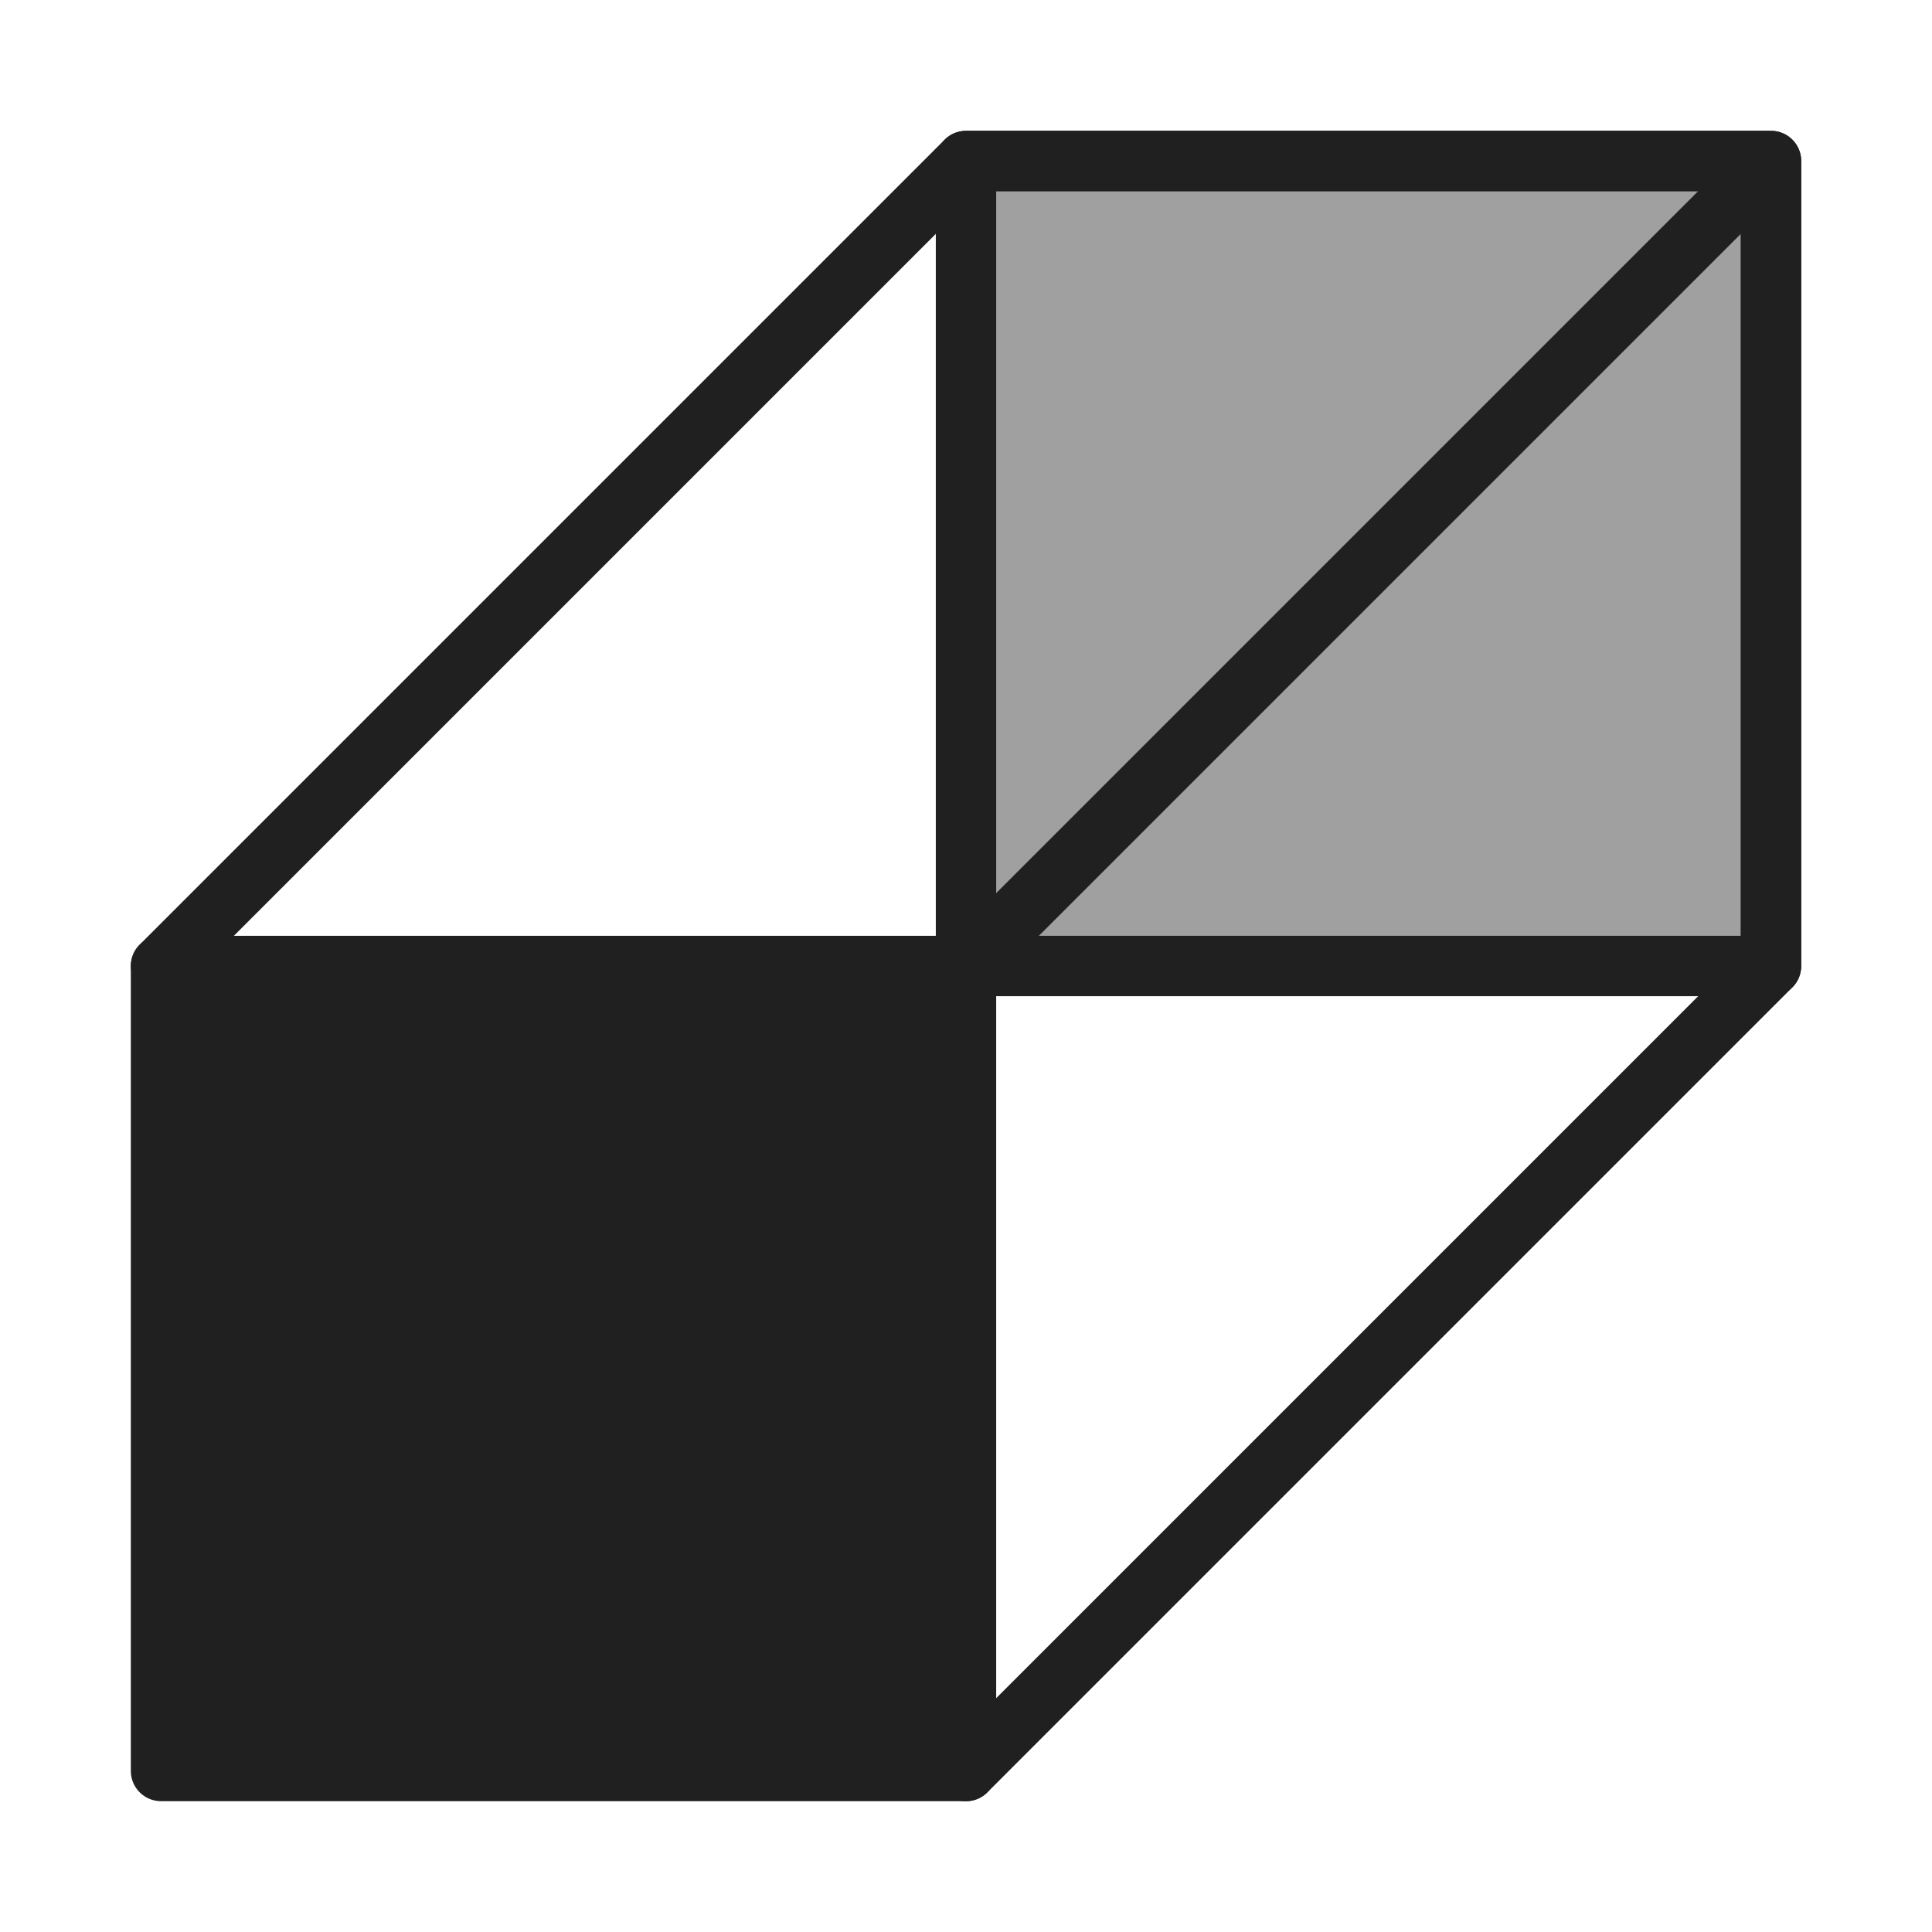
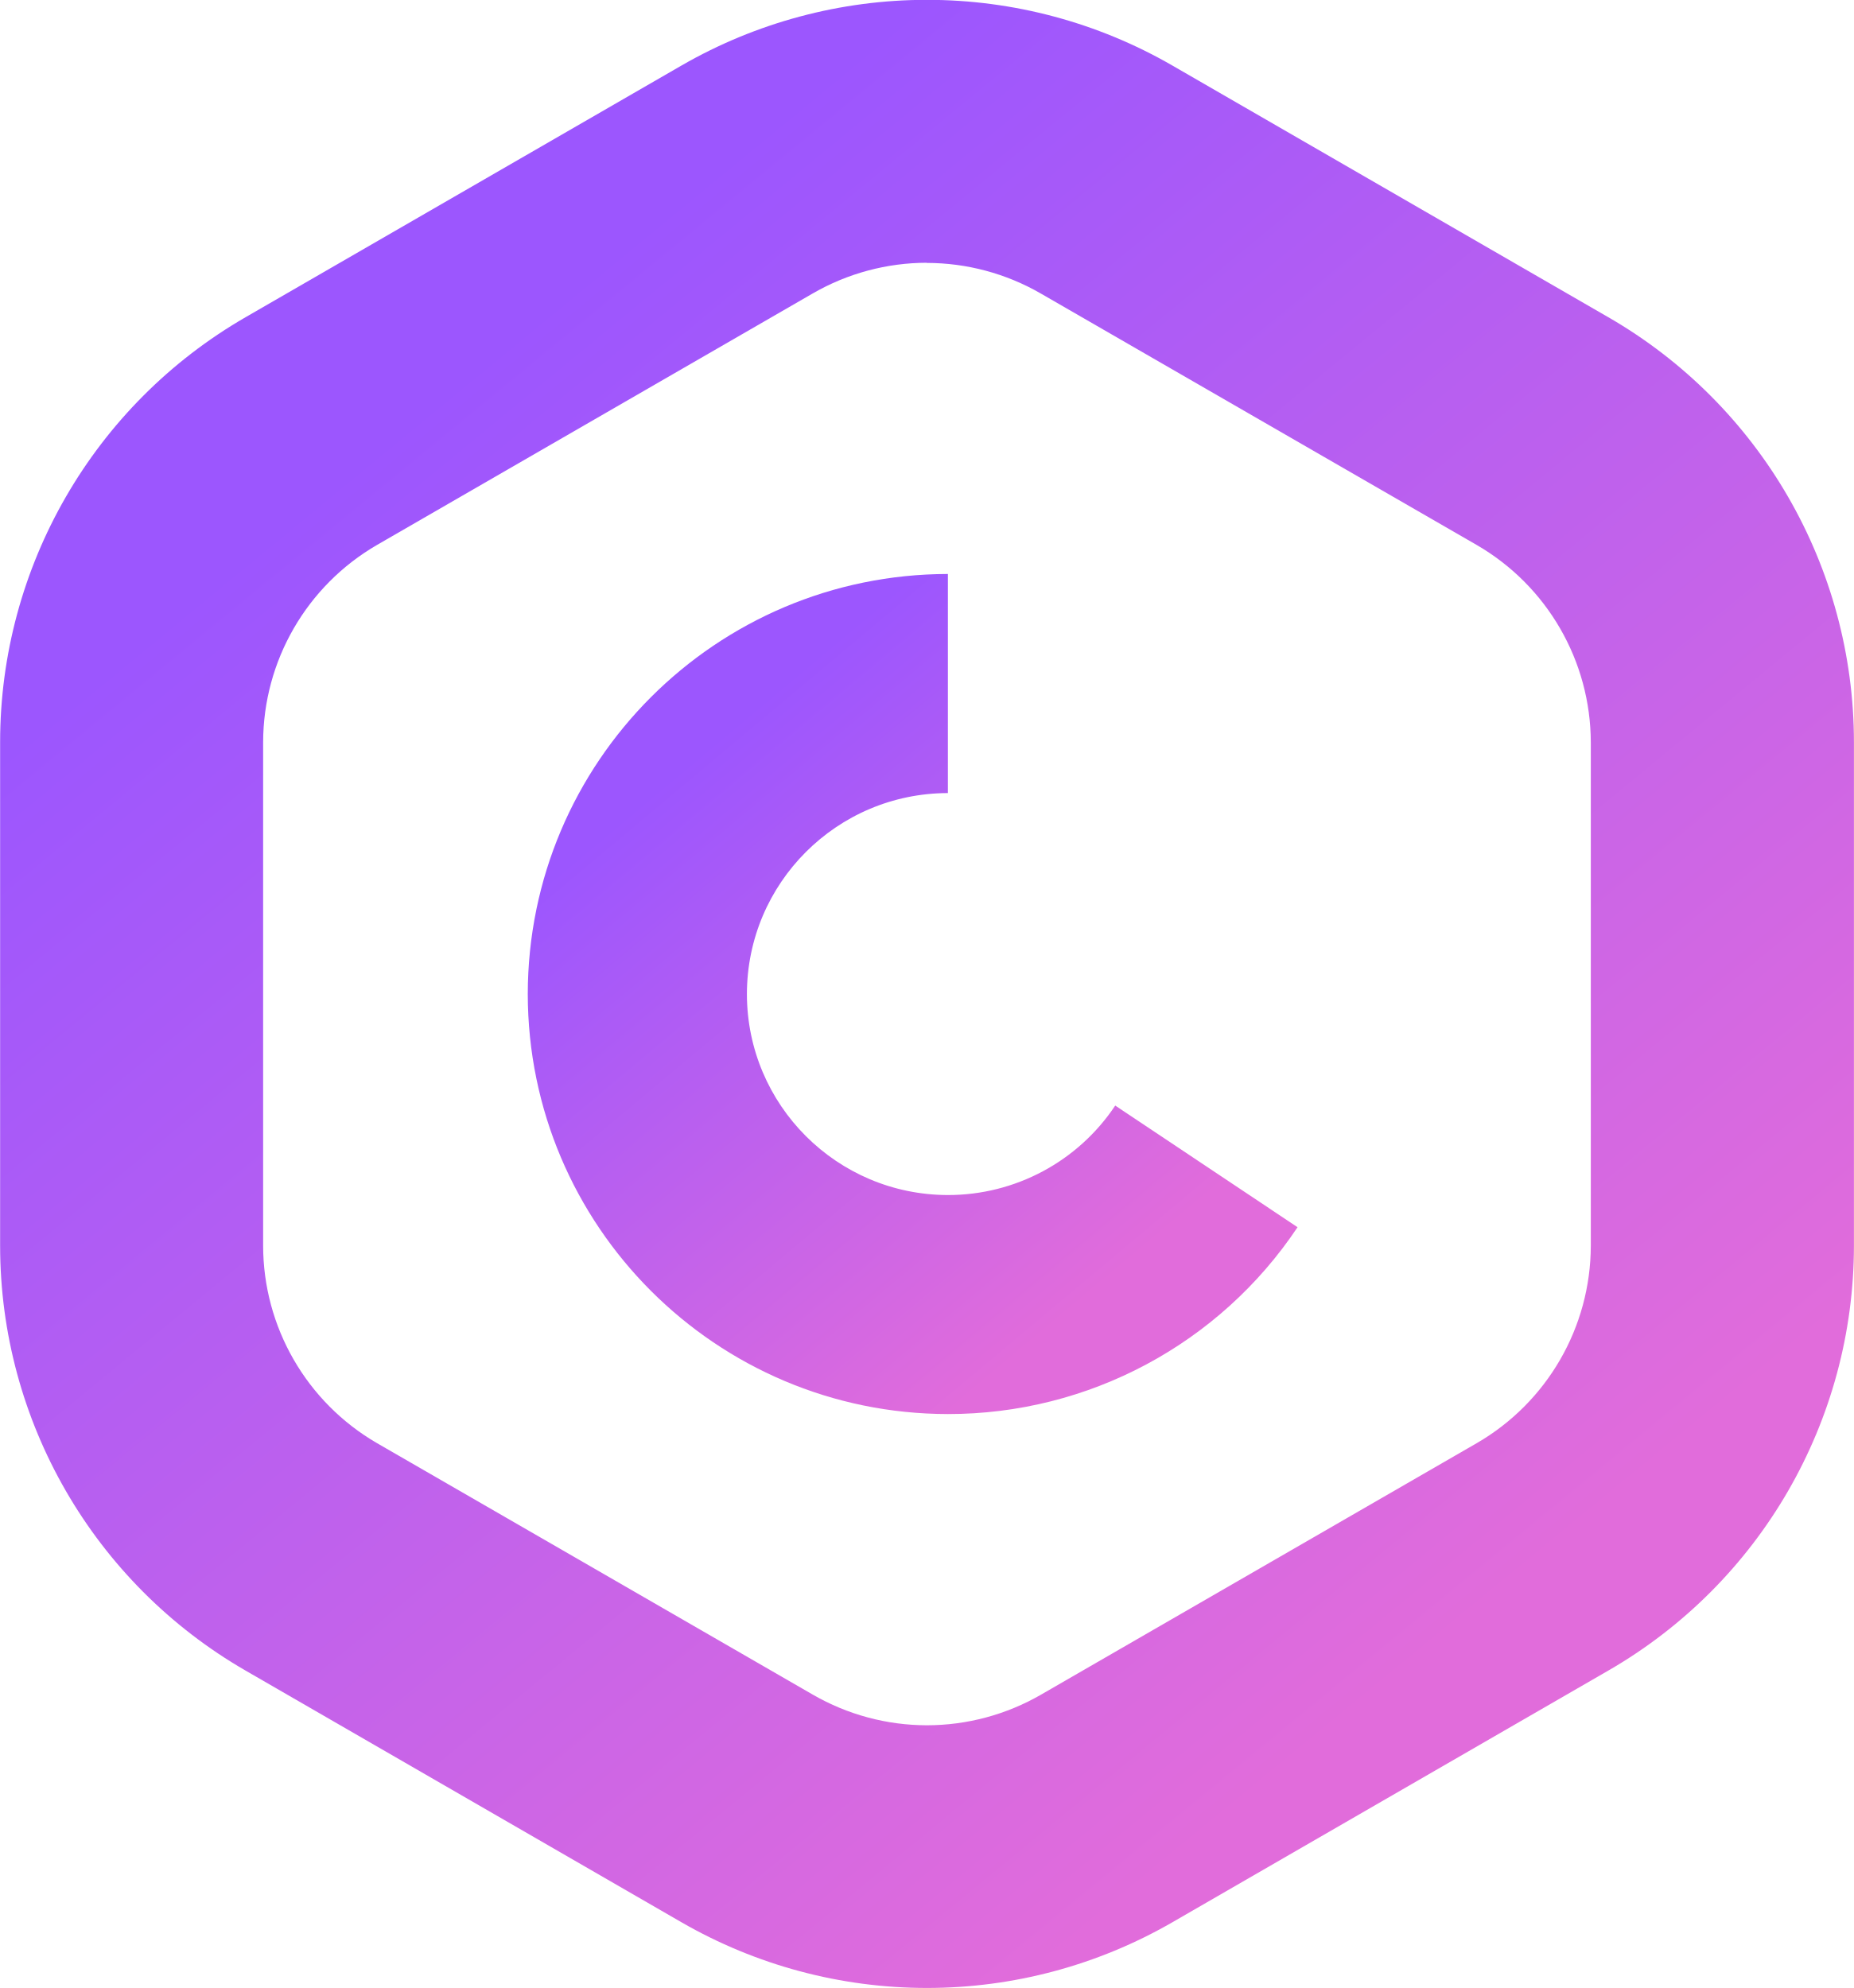
- <svg xmlns="http://www.w3.org/2000/svg" id="Logo" width="32" height="32" viewBox="0 0 32 32">
-   <rect id="Shape" width="32" height="32" fill="none" />
-   <rect id="Shape-2" data-name="Shape" width="13.333" height="13.333" transform="translate(16 2.667)" fill="#a0a0a0" stroke="#202020" stroke-linejoin="round" stroke-miterlimit="10" stroke-width="1" />
-   <path id="Path" d="M13.333,0,0,13.333,13.333,26.667,26.667,13.333V0Z" transform="translate(2.667 2.667)" fill="none" stroke="#202020" stroke-linejoin="round" stroke-miterlimit="10" stroke-width="1" />
-   <rect id="Shape-3" data-name="Shape" width="13.333" height="13.333" transform="translate(2.667 16)" fill="#202020" stroke="#202020" stroke-linejoin="round" stroke-miterlimit="10" stroke-width="1" />
-   <path id="Path-2" data-name="Path" d="M0,13.333,13.333,0" transform="translate(16 2.667)" fill="none" stroke="#202020" stroke-miterlimit="10" stroke-width="1" />
+ <svg xmlns="http://www.w3.org/2000/svg" width="46.768" height="50.169" viewBox="0 0 46.768 50.169">
+   <defs>
+     <linearGradient id="a" x1="0.5" x2="1" y2="0.654" gradientUnits="objectBoundingBox">
+       <stop offset="0" stop-color="#9c56fe" />
+       <stop offset="1" stop-color="#e16cdb" />
+     </linearGradient>
+   </defs>
+   <g transform="translate(0 0)">
+     <path d="M154.744-110.084a5.765,5.765,0,0,1,2.877.772l11,6.347a5.772,5.772,0,0,1,2.877,4.983v12.7a5.77,5.77,0,0,1-2.879,4.983l-10.994,6.347a5.765,5.765,0,0,1-2.877.772,5.765,5.765,0,0,1-2.877-.772L140.873-80.3A5.767,5.767,0,0,1,138-85.286v-12.7a5.767,5.767,0,0,1,2.877-4.983l10.994-6.347a5.765,5.765,0,0,1,2.877-.772m0-6.635a12.391,12.391,0,0,0-6.195,1.659l-10.994,6.349a12.383,12.383,0,0,0-6.195,10.728v12.7a12.383,12.383,0,0,0,6.195,10.728l10.994,6.349a12.391,12.391,0,0,0,6.195,1.659,12.385,12.385,0,0,0,6.195-1.659l10.994-6.349a12.385,12.385,0,0,0,6.2-10.728v-12.7a12.385,12.385,0,0,0-6.2-10.728l-10.994-6.349a12.385,12.385,0,0,0-6.195-1.659Z" transform="translate(-131.361 116.719)" fill="url(#a)" />
+     <g transform="translate(13.316 14.483)">
+       <path d="M147.982-88.968a10.612,10.612,0,0,1-10.6-10.6,10.612,10.612,0,0,1,10.6-10.6v5.529a5.078,5.078,0,0,0-5.071,5.073,5.078,5.078,0,0,0,5.071,5.071,5.065,5.065,0,0,0,4.222-2.258l4.6,3.07A10.592,10.592,0,0,1,147.982-88.968Z" transform="translate(-137.382 110.17)" fill="url(#a)" />
+     </g>
+   </g>
</svg>
